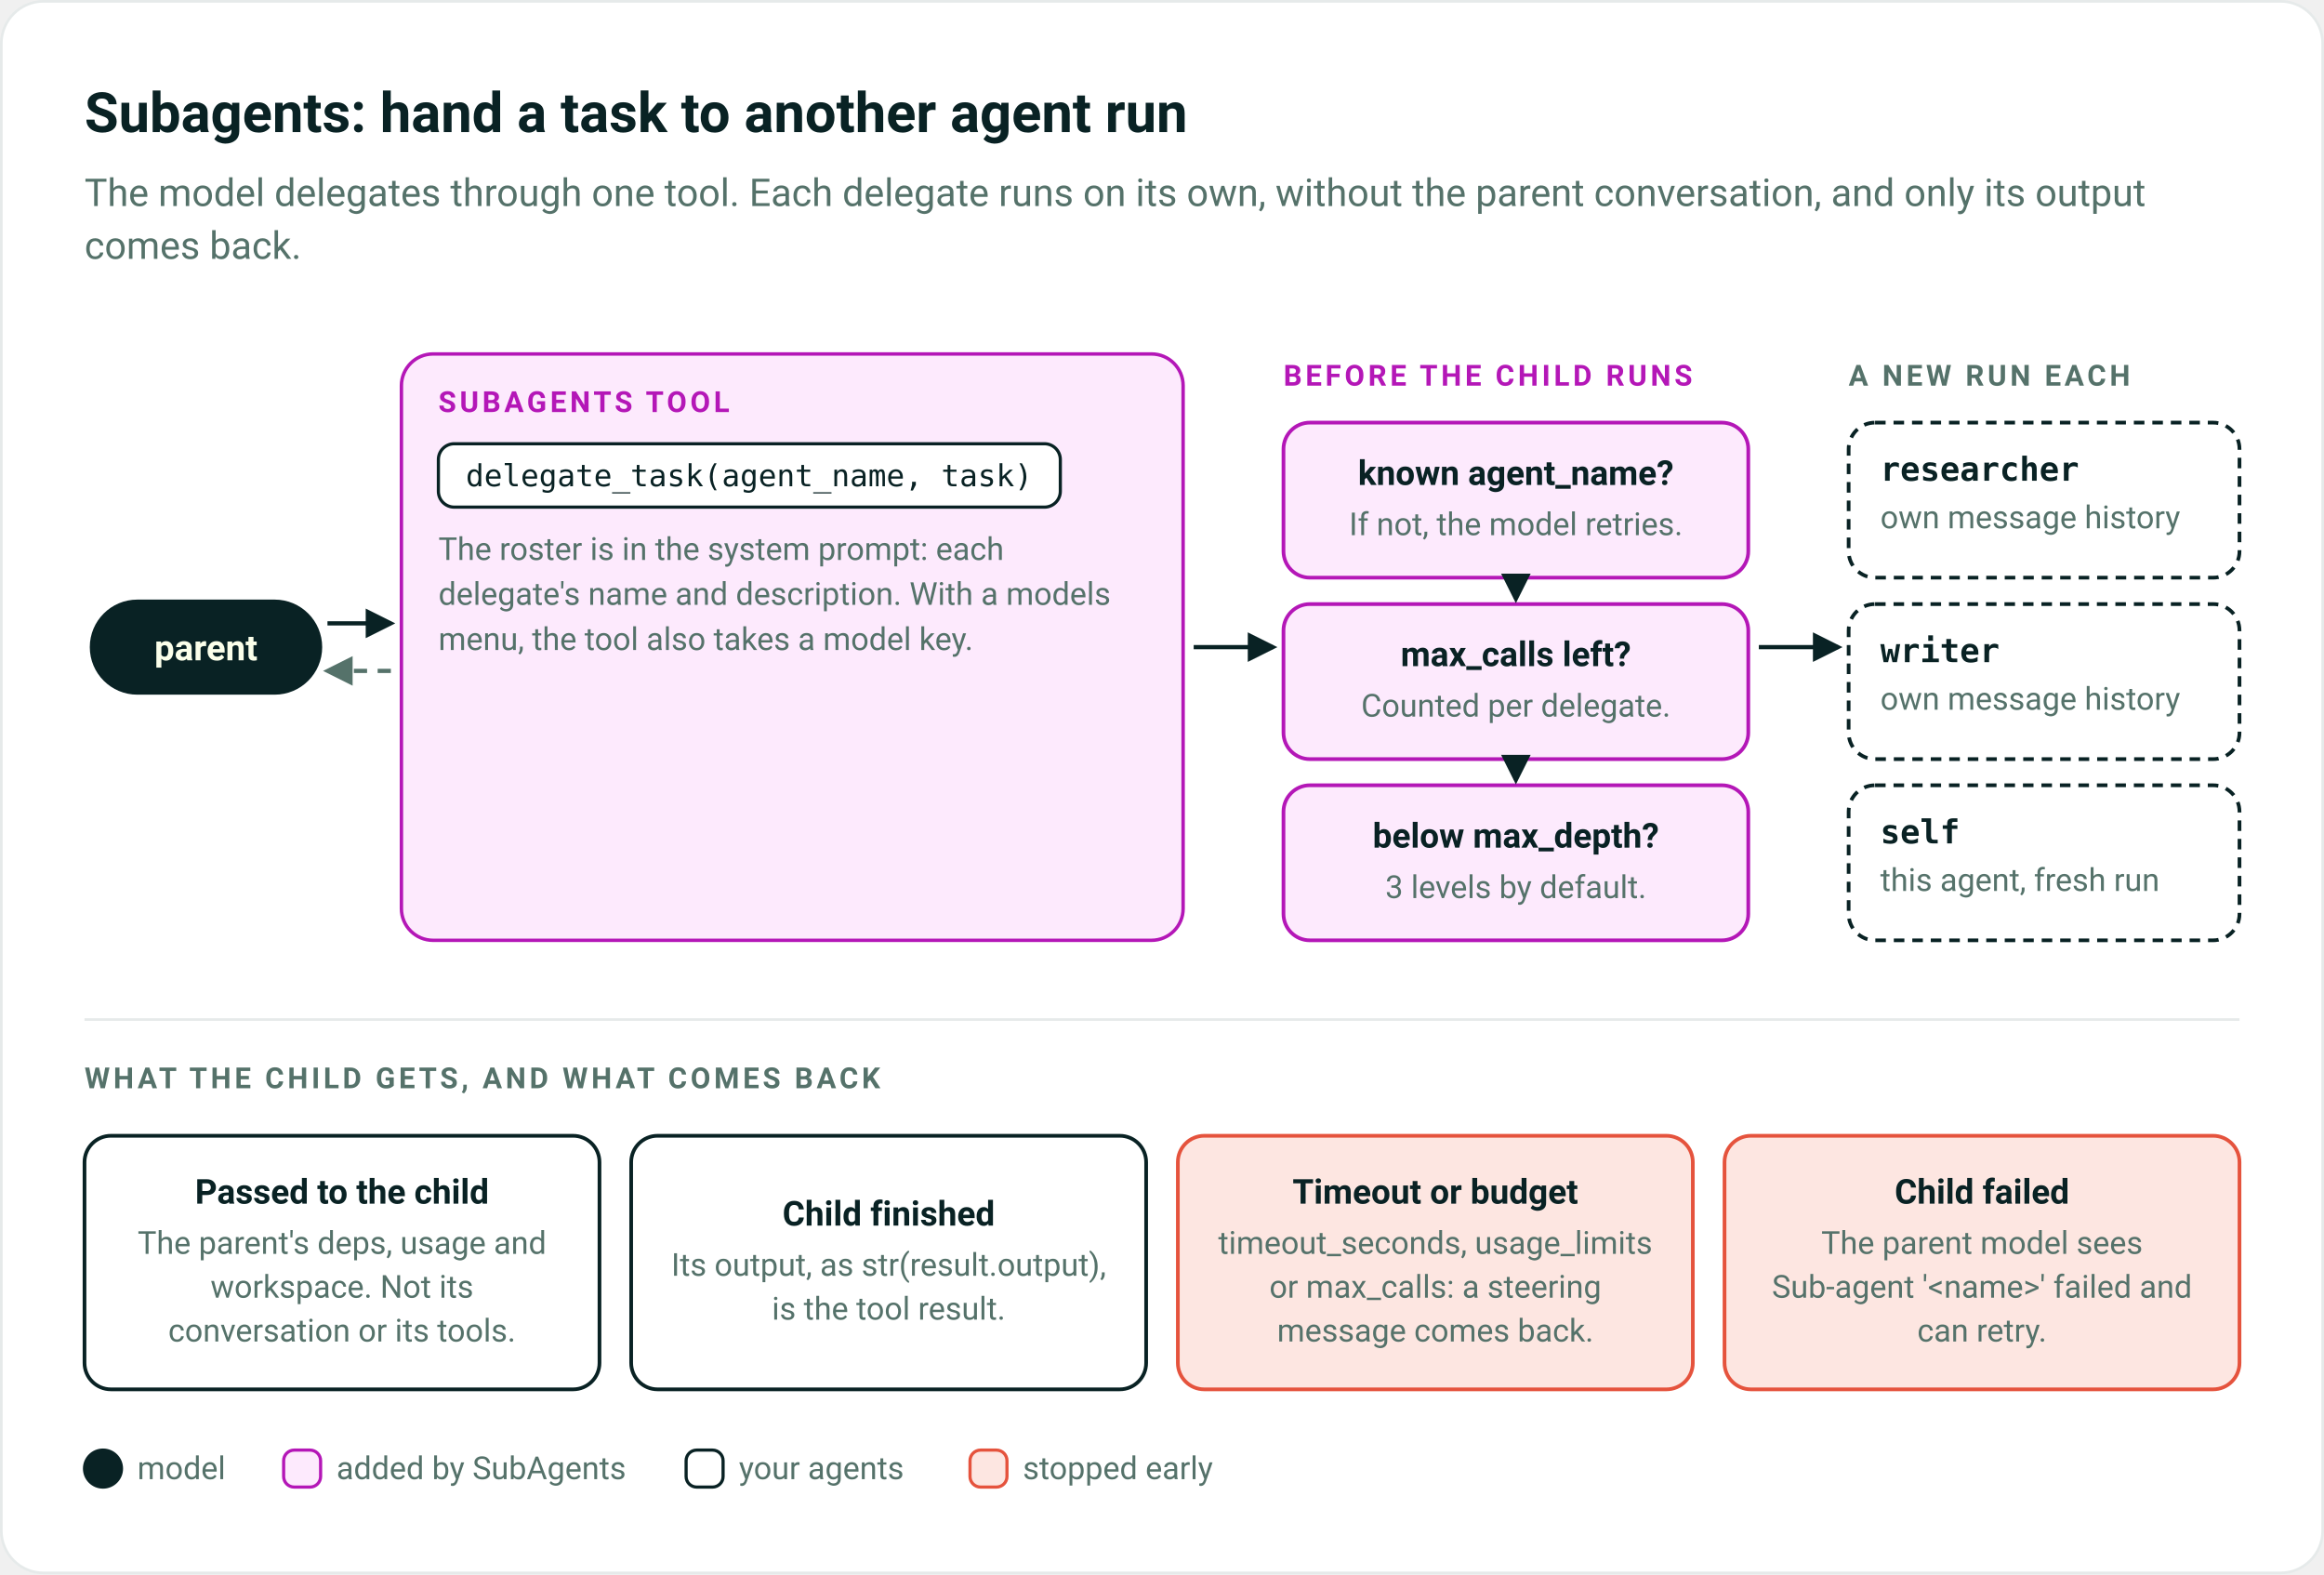
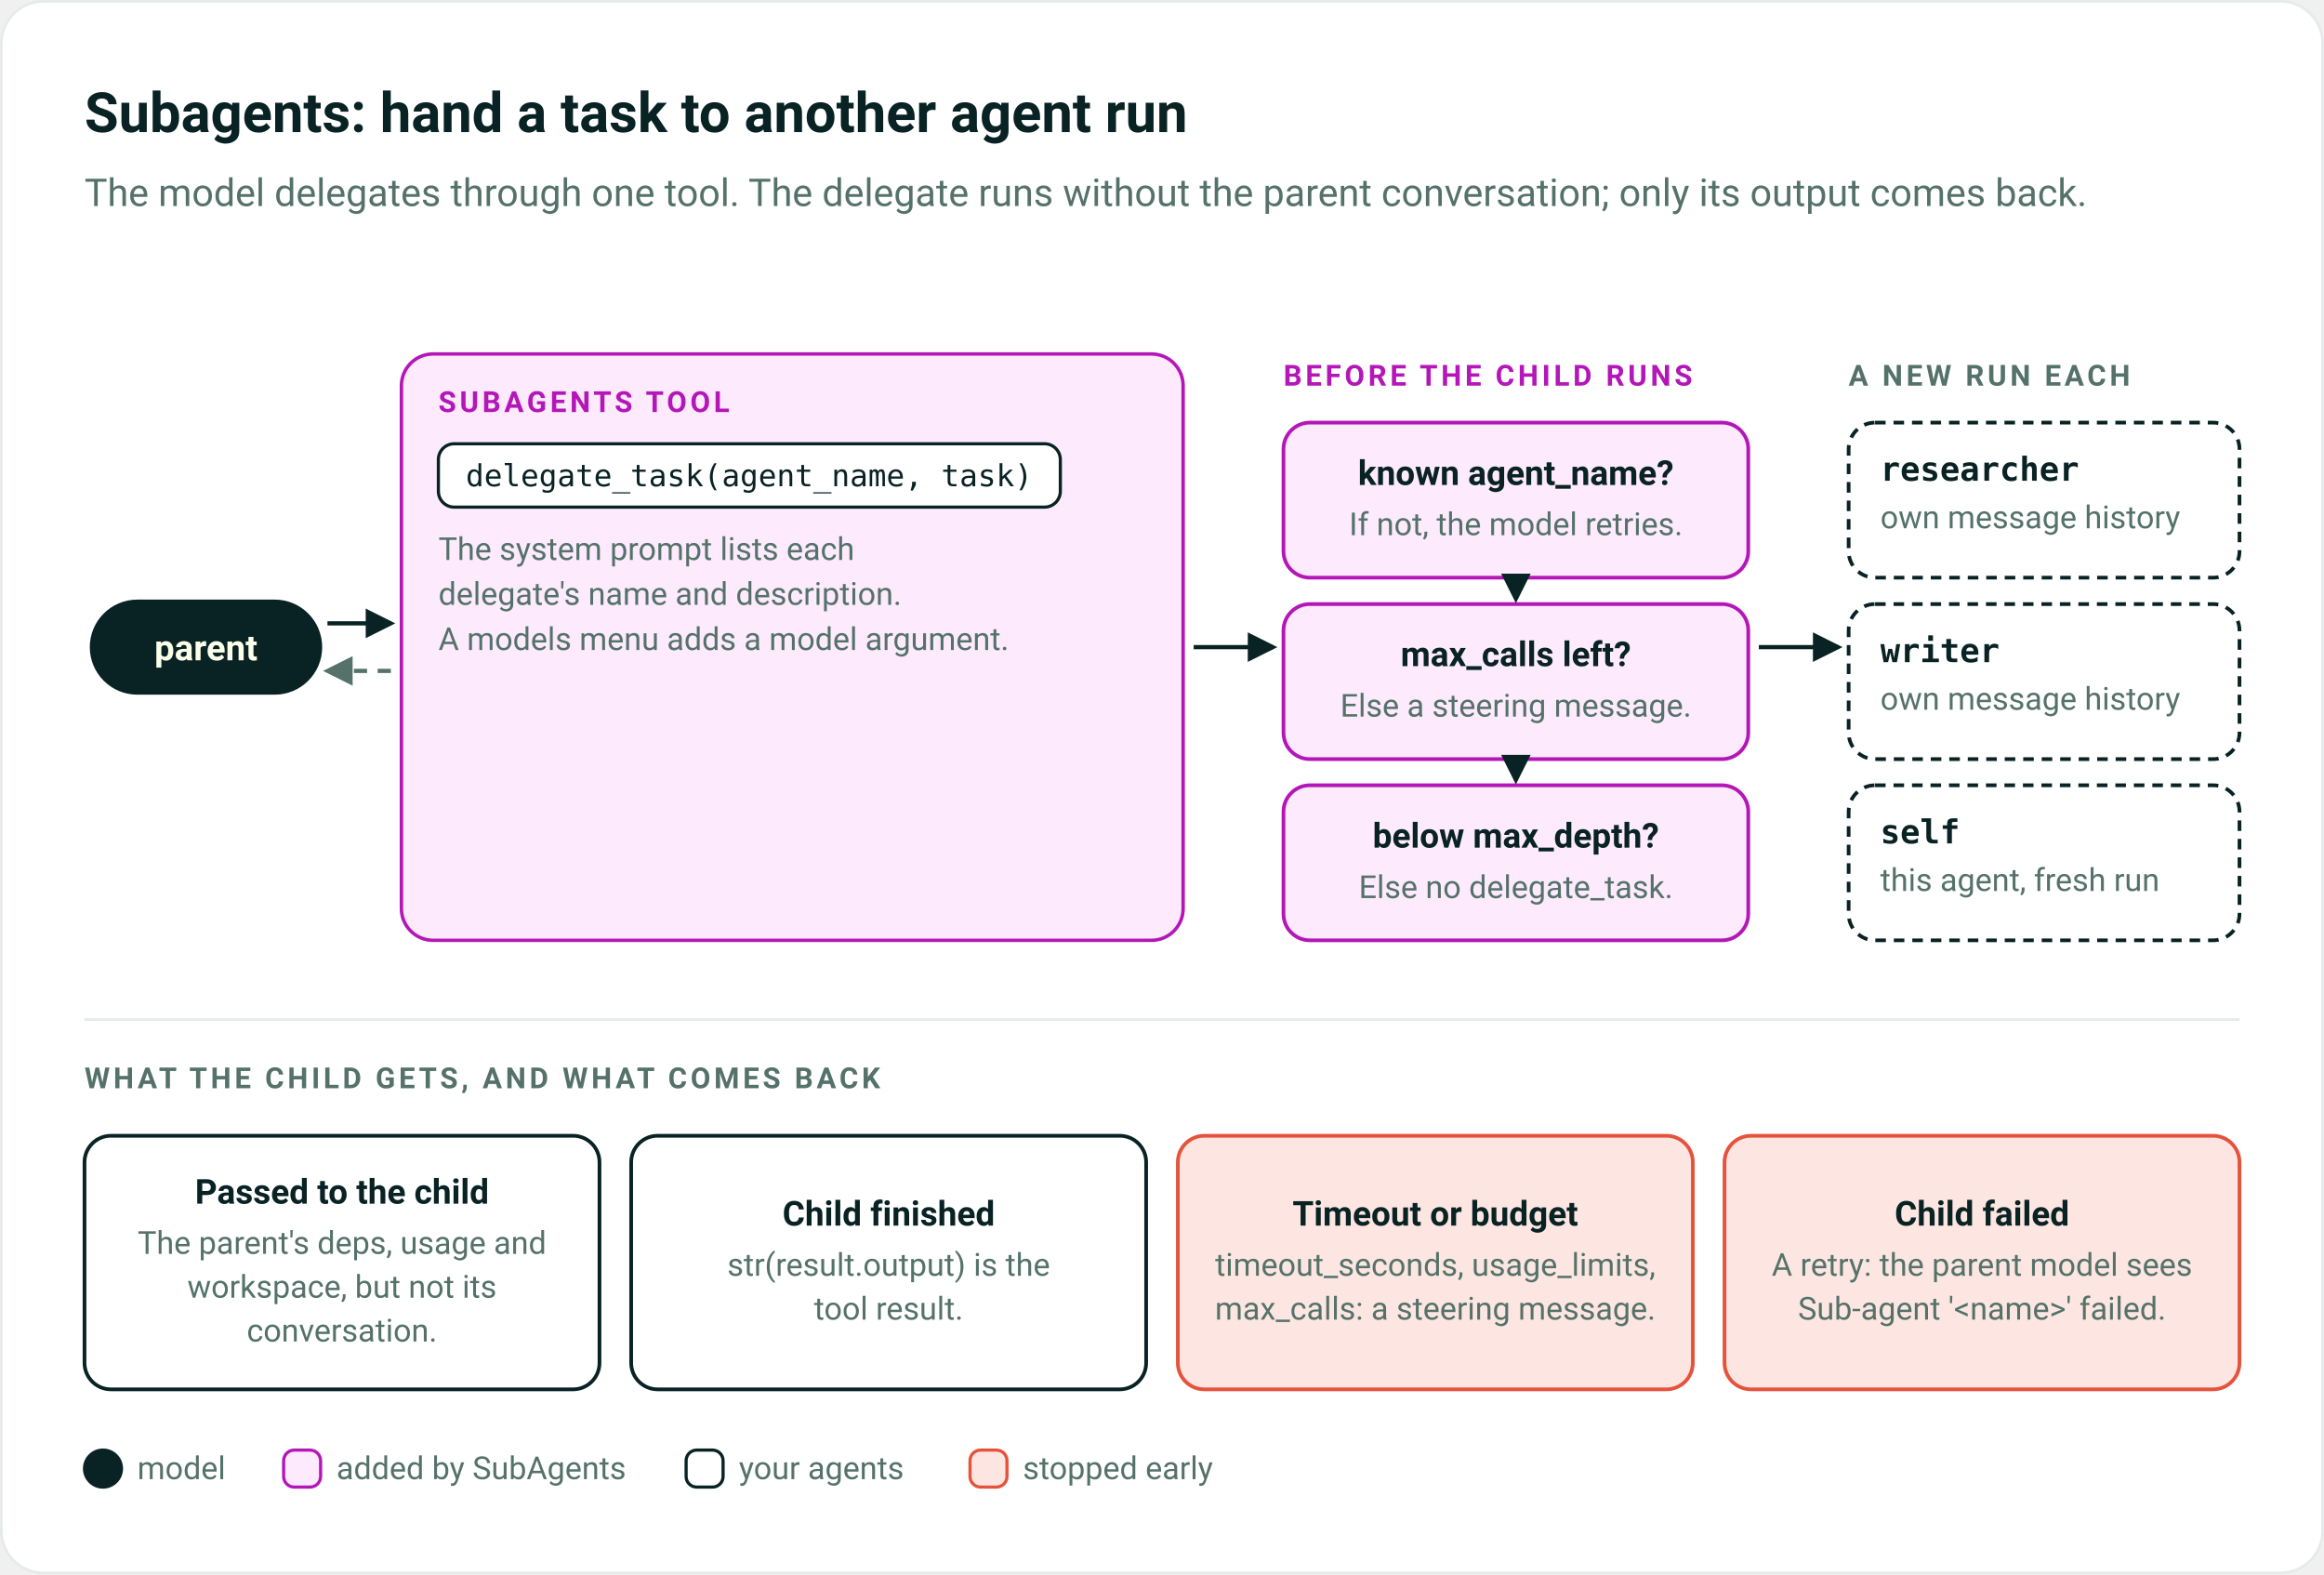
<svg xmlns="http://www.w3.org/2000/svg" width="880" height="596" viewBox="0 0 880 596" role="img" aria-labelledby="t d">
  <defs>
    <marker id="ai" viewBox="0 0 10 10" refX="8.5" refY="5" markerWidth="7" markerHeight="7" orient="auto-start-reverse">
      <path d="M0 0L10 5L0 10z" fill="#092224" />
    </marker>
    <marker id="am" viewBox="0 0 10 10" refX="8.5" refY="5" markerWidth="7" markerHeight="7" orient="auto-start-reverse">
      <path d="M0 0L10 5L0 10z" fill="#55726A" />
    </marker>
    <marker id="al" viewBox="0 0 10 10" refX="8.5" refY="5" markerWidth="7" markerHeight="7" orient="auto-start-reverse">
      <path d="M0 0L10 5L0 10z" fill="#B417B7" />
    </marker>
    <marker id="al2" viewBox="0 0 10 10" refX="8.5" refY="5" markerWidth="7" markerHeight="7" orient="auto-start-reverse">
      <path d="M0 0L10 5L0 10z" fill="#E520E9" />
    </marker>
    <marker id="ap" viewBox="0 0 10 10" refX="8.5" refY="5" markerWidth="7" markerHeight="7" orient="auto-start-reverse">
      <path d="M0 0L10 5L0 10z" fill="#7B57E8" />
    </marker>
    <marker id="aa" viewBox="0 0 10 10" refX="8.5" refY="5" markerWidth="7" markerHeight="7" orient="auto-start-reverse">
      <path d="M0 0L10 5L0 10z" fill="#0E9C86" />
    </marker>
    <marker id="ac" viewBox="0 0 10 10" refX="8.5" refY="5" markerWidth="7" markerHeight="7" orient="auto-start-reverse">
      <path d="M0 0L10 5L0 10z" fill="#E5533D" />
    </marker>
    <marker id="af" viewBox="0 0 10 10" refX="8.5" refY="5" markerWidth="7" markerHeight="7" orient="auto-start-reverse">
      <path d="M0 0L10 5L0 10z" fill="#8FA8A3" />
    </marker>
    <marker id="ao" viewBox="0 0 10 10" refX="8.5" refY="5" markerWidth="7" markerHeight="7" orient="auto-start-reverse">
      <path d="M0 0L10 5L0 10z" fill="#97998B" />
    </marker>
  </defs>
  <rect x="0.5" y="0.5" width="879" height="595" rx="16" fill="#FFFFFF" stroke="#E6EAEA" />
  <text x="32" y="50" font-size="21" fill="#092224" text-anchor="start" font-weight="700" font-family="ui-sans-serif, system-ui, -apple-system, 'Segoe UI', Roboto, Helvetica, Arial, sans-serif">Subagents: hand a task to another agent run</text>
-   <text x="32" y="78" font-size="14.5" fill="#55726A" text-anchor="start" font-weight="400" font-family="ui-sans-serif, system-ui, -apple-system, 'Segoe UI', Roboto, Helvetica, Arial, sans-serif">The model delegates through one tool. Each delegate runs on its own, without the parent conversation, and only its output</text>
-   <text x="32" y="98" font-size="14.5" fill="#55726A" text-anchor="start" font-weight="400" font-family="ui-sans-serif, system-ui, -apple-system, 'Segoe UI', Roboto, Helvetica, Arial, sans-serif">comes back.</text>
+   <text x="32" y="78" font-size="14.5" fill="#55726A" text-anchor="start" font-weight="400" font-family="ui-sans-serif, system-ui, -apple-system, 'Segoe UI', Roboto, Helvetica, Arial, sans-serif">The model delegates through one tool. The delegate runs without the parent conversation; only its output comes back.</text>
  <rect x="152" y="134" width="296" height="222" rx="12" fill="#FDEAFD" stroke="#B417B7" stroke-width="1.3" />
  <text letter-spacing="1.3" x="166" y="156" font-size="11" fill="#B417B7" text-anchor="start" font-weight="700" font-family="ui-sans-serif, system-ui, -apple-system, 'Segoe UI', Roboto, Helvetica, Arial, sans-serif">SUBAGENTS TOOL</text>
  <rect x="166" y="168" width="235.5" height="24" rx="6" fill="#FFFFFF" stroke="#092224" stroke-width="1.2" />
  <text x="283.7" y="184.1" font-size="11.5" fill="#092224" text-anchor="middle" font-weight="500" font-family="ui-monospace, 'SF Mono', Menlo, Consolas, monospace">delegate_task(agent_name, task)</text>
-   <text x="166" y="212" font-size="12" fill="#55726A" text-anchor="start" font-weight="400" font-family="ui-sans-serif, system-ui, -apple-system, 'Segoe UI', Roboto, Helvetica, Arial, sans-serif">The roster is in the system prompt: each</text>
-   <text x="166" y="229" font-size="12" fill="#55726A" text-anchor="start" font-weight="400" font-family="ui-sans-serif, system-ui, -apple-system, 'Segoe UI', Roboto, Helvetica, Arial, sans-serif">delegate's name and description. With a models</text>
-   <text x="166" y="246.1" font-size="12" fill="#55726A" text-anchor="start" font-weight="400" font-family="ui-sans-serif, system-ui, -apple-system, 'Segoe UI', Roboto, Helvetica, Arial, sans-serif">menu, the tool also takes a model key.</text>
+   <text x="166" y="212" font-size="12" fill="#55726A" text-anchor="start" font-weight="400" font-family="ui-sans-serif, system-ui, -apple-system, 'Segoe UI', Roboto, Helvetica, Arial, sans-serif">The system prompt lists each</text>
+   <text x="166" y="229" font-size="12" fill="#55726A" text-anchor="start" font-weight="400" font-family="ui-sans-serif, system-ui, -apple-system, 'Segoe UI', Roboto, Helvetica, Arial, sans-serif">delegate's name and description.</text>
+   <text x="166" y="246.1" font-size="12" fill="#55726A" text-anchor="start" font-weight="400" font-family="ui-sans-serif, system-ui, -apple-system, 'Segoe UI', Roboto, Helvetica, Arial, sans-serif">A models menu adds a model argument.</text>
  <rect x="34" y="227" width="88" height="36" rx="18" fill="#092224" />
  <text x="78" y="250" font-size="13.5" fill="#FBFFEA" text-anchor="middle" font-weight="700" font-family="ui-sans-serif, system-ui, -apple-system, 'Segoe UI', Roboto, Helvetica, Arial, sans-serif">parent</text>
  <line x1="124" y1="236" x2="148" y2="236" stroke="#092224" stroke-width="1.6" marker-end="url(#ai)" />
  <line x1="148" y1="254" x2="124" y2="254" stroke="#55726A" stroke-width="1.6" stroke-dasharray="5 4" marker-end="url(#am)" />
  <text letter-spacing="1.3" x="486" y="146" font-size="11" fill="#B417B7" text-anchor="start" font-weight="700" font-family="ui-sans-serif, system-ui, -apple-system, 'Segoe UI', Roboto, Helvetica, Arial, sans-serif">BEFORE THE CHILD RUNS</text>
  <rect x="486" y="160" width="176" height="58.7" rx="10" fill="#FDEAFD" stroke="#B417B7" stroke-width="1.4" />
  <text x="574" y="183.6" font-size="13" fill="#092224" text-anchor="middle" font-weight="600" font-family="ui-sans-serif, system-ui, -apple-system, 'Segoe UI', Roboto, Helvetica, Arial, sans-serif">known agent_name?</text>
  <text x="574" y="202.6" font-size="12" fill="#55726A" text-anchor="middle" font-weight="400" font-family="ui-sans-serif, system-ui, -apple-system, 'Segoe UI', Roboto, Helvetica, Arial, sans-serif">If not, the model retries.</text>
  <rect x="486" y="228.7" width="176" height="58.7" rx="10" fill="#FDEAFD" stroke="#B417B7" stroke-width="1.4" />
  <text x="574" y="252.2" font-size="13" fill="#092224" text-anchor="middle" font-weight="600" font-family="ui-sans-serif, system-ui, -apple-system, 'Segoe UI', Roboto, Helvetica, Arial, sans-serif">max_calls left?</text>
-   <text x="574" y="271.3" font-size="12" fill="#55726A" text-anchor="middle" font-weight="400" font-family="ui-sans-serif, system-ui, -apple-system, 'Segoe UI', Roboto, Helvetica, Arial, sans-serif">Counted per delegate.</text>
+   <text x="574" y="271.3" font-size="12" fill="#55726A" text-anchor="middle" font-weight="400" font-family="ui-sans-serif, system-ui, -apple-system, 'Segoe UI', Roboto, Helvetica, Arial, sans-serif">Else a steering message.</text>
  <line x1="574" y1="218.7" x2="574" y2="226.7" stroke="#092224" stroke-width="1.6" marker-end="url(#ai)" />
  <rect x="486" y="297.3" width="176" height="58.7" rx="10" fill="#FDEAFD" stroke="#B417B7" stroke-width="1.4" />
  <text x="574" y="320.9" font-size="13" fill="#092224" text-anchor="middle" font-weight="600" font-family="ui-sans-serif, system-ui, -apple-system, 'Segoe UI', Roboto, Helvetica, Arial, sans-serif">below max_depth?</text>
-   <text x="574" y="340" font-size="12" fill="#55726A" text-anchor="middle" font-weight="400" font-family="ui-sans-serif, system-ui, -apple-system, 'Segoe UI', Roboto, Helvetica, Arial, sans-serif">3 levels by default.</text>
+   <text x="574" y="340" font-size="12" fill="#55726A" text-anchor="middle" font-weight="400" font-family="ui-sans-serif, system-ui, -apple-system, 'Segoe UI', Roboto, Helvetica, Arial, sans-serif">Else no delegate_task.</text>
  <line x1="574" y1="287.3" x2="574" y2="295.3" stroke="#092224" stroke-width="1.6" marker-end="url(#ai)" />
  <line x1="452" y1="245" x2="482" y2="245" stroke="#092224" stroke-width="1.6" marker-end="url(#ai)" />
  <text letter-spacing="1.3" x="700" y="146" font-size="11" fill="#55726A" text-anchor="start" font-weight="700" font-family="ui-sans-serif, system-ui, -apple-system, 'Segoe UI', Roboto, Helvetica, Arial, sans-serif">A NEW RUN EACH</text>
  <rect x="700" y="160" width="148" height="58.7" rx="10" fill="#FFFFFF" stroke="#092224" stroke-width="1.4" stroke-dasharray="4 3" />
  <text x="712" y="182" font-size="12.5" fill="#092224" text-anchor="start" font-weight="600" font-family="ui-monospace, 'SF Mono', Menlo, Consolas, monospace">researcher</text>
  <text x="712" y="200" font-size="12" fill="#55726A" text-anchor="start" font-weight="400" font-family="ui-sans-serif, system-ui, -apple-system, 'Segoe UI', Roboto, Helvetica, Arial, sans-serif">own message history</text>
  <rect x="700" y="228.7" width="148" height="58.7" rx="10" fill="#FFFFFF" stroke="#092224" stroke-width="1.4" stroke-dasharray="4 3" />
  <text x="712" y="250.7" font-size="12.5" fill="#092224" text-anchor="start" font-weight="600" font-family="ui-monospace, 'SF Mono', Menlo, Consolas, monospace">writer</text>
  <text x="712" y="268.7" font-size="12" fill="#55726A" text-anchor="start" font-weight="400" font-family="ui-sans-serif, system-ui, -apple-system, 'Segoe UI', Roboto, Helvetica, Arial, sans-serif">own message history</text>
  <rect x="700" y="297.3" width="148" height="58.7" rx="10" fill="#FFFFFF" stroke="#092224" stroke-width="1.4" stroke-dasharray="4 3" />
  <text x="712" y="319.3" font-size="12.5" fill="#092224" text-anchor="start" font-weight="600" font-family="ui-monospace, 'SF Mono', Menlo, Consolas, monospace">self</text>
  <text x="712" y="337.3" font-size="12" fill="#55726A" text-anchor="start" font-weight="400" font-family="ui-sans-serif, system-ui, -apple-system, 'Segoe UI', Roboto, Helvetica, Arial, sans-serif">this agent, fresh run</text>
  <line x1="666" y1="245" x2="696" y2="245" stroke="#092224" stroke-width="1.6" marker-end="url(#ai)" />
  <line x1="32" y1="386" x2="848" y2="386" stroke="#E6EAEA" stroke-width="1" />
  <text letter-spacing="1.3" x="32" y="412" font-size="11" fill="#55726A" text-anchor="start" font-weight="700" font-family="ui-sans-serif, system-ui, -apple-system, 'Segoe UI', Roboto, Helvetica, Arial, sans-serif">WHAT THE CHILD GETS, AND WHAT COMES BACK</text>
  <rect x="32" y="430" width="195" height="96" rx="10" fill="#FFFFFF" stroke="#092224" stroke-width="1.4" />
  <text x="129.5" y="455.7" font-size="13" fill="#092224" text-anchor="middle" font-weight="600" font-family="ui-sans-serif, system-ui, -apple-system, 'Segoe UI', Roboto, Helvetica, Arial, sans-serif">Passed to the child</text>
  <text x="129.5" y="474.7" font-size="12" fill="#55726A" text-anchor="middle" font-weight="400" font-family="ui-sans-serif, system-ui, -apple-system, 'Segoe UI', Roboto, Helvetica, Arial, sans-serif">The parent's deps, usage and</text>
-   <text x="129.5" y="491.3" font-size="12" fill="#55726A" text-anchor="middle" font-weight="400" font-family="ui-sans-serif, system-ui, -apple-system, 'Segoe UI', Roboto, Helvetica, Arial, sans-serif">workspace. Not its</text>
-   <text x="129.5" y="507.9" font-size="12" fill="#55726A" text-anchor="middle" font-weight="400" font-family="ui-sans-serif, system-ui, -apple-system, 'Segoe UI', Roboto, Helvetica, Arial, sans-serif">conversation or its tools.</text>
+   <text x="129.5" y="491.3" font-size="12" fill="#55726A" text-anchor="middle" font-weight="400" font-family="ui-sans-serif, system-ui, -apple-system, 'Segoe UI', Roboto, Helvetica, Arial, sans-serif">workspace, but not its</text>
+   <text x="129.5" y="507.9" font-size="12" fill="#55726A" text-anchor="middle" font-weight="400" font-family="ui-sans-serif, system-ui, -apple-system, 'Segoe UI', Roboto, Helvetica, Arial, sans-serif">conversation.</text>
  <rect x="239" y="430" width="195" height="96" rx="10" fill="#FFFFFF" stroke="#092224" stroke-width="1.4" />
  <text x="336.5" y="464" font-size="13" fill="#092224" text-anchor="middle" font-weight="600" font-family="ui-sans-serif, system-ui, -apple-system, 'Segoe UI', Roboto, Helvetica, Arial, sans-serif">Child finished</text>
-   <text x="336.5" y="483" font-size="12" fill="#55726A" text-anchor="middle" font-weight="400" font-family="ui-sans-serif, system-ui, -apple-system, 'Segoe UI', Roboto, Helvetica, Arial, sans-serif">Its output, as str(result.output),</text>
-   <text x="336.5" y="499.6" font-size="12" fill="#55726A" text-anchor="middle" font-weight="400" font-family="ui-sans-serif, system-ui, -apple-system, 'Segoe UI', Roboto, Helvetica, Arial, sans-serif">is the tool result.</text>
+   <text x="336.5" y="483" font-size="12" fill="#55726A" text-anchor="middle" font-weight="400" font-family="ui-sans-serif, system-ui, -apple-system, 'Segoe UI', Roboto, Helvetica, Arial, sans-serif">str(result.output) is the</text>
+   <text x="336.5" y="499.6" font-size="12" fill="#55726A" text-anchor="middle" font-weight="400" font-family="ui-sans-serif, system-ui, -apple-system, 'Segoe UI', Roboto, Helvetica, Arial, sans-serif">tool result.</text>
  <rect x="446" y="430" width="195" height="96" rx="10" fill="#FDE6E1" stroke="#E5533D" stroke-width="1.4" />
-   <text x="543.5" y="455.7" font-size="13" fill="#092224" text-anchor="middle" font-weight="600" font-family="ui-sans-serif, system-ui, -apple-system, 'Segoe UI', Roboto, Helvetica, Arial, sans-serif">Timeout or budget</text>
-   <text x="543.5" y="474.7" font-size="12" fill="#55726A" text-anchor="middle" font-weight="400" font-family="ui-sans-serif, system-ui, -apple-system, 'Segoe UI', Roboto, Helvetica, Arial, sans-serif">timeout_seconds, usage_limits</text>
-   <text x="543.5" y="491.3" font-size="12" fill="#55726A" text-anchor="middle" font-weight="400" font-family="ui-sans-serif, system-ui, -apple-system, 'Segoe UI', Roboto, Helvetica, Arial, sans-serif">or max_calls: a steering</text>
-   <text x="543.5" y="507.9" font-size="12" fill="#55726A" text-anchor="middle" font-weight="400" font-family="ui-sans-serif, system-ui, -apple-system, 'Segoe UI', Roboto, Helvetica, Arial, sans-serif">message comes back.</text>
+   <text x="543.5" y="464" font-size="13" fill="#092224" text-anchor="middle" font-weight="600" font-family="ui-sans-serif, system-ui, -apple-system, 'Segoe UI', Roboto, Helvetica, Arial, sans-serif">Timeout or budget</text>
+   <text x="543.5" y="483" font-size="12" fill="#55726A" text-anchor="middle" font-weight="400" font-family="ui-sans-serif, system-ui, -apple-system, 'Segoe UI', Roboto, Helvetica, Arial, sans-serif">timeout_seconds, usage_limits,</text>
+   <text x="543.5" y="499.6" font-size="12" fill="#55726A" text-anchor="middle" font-weight="400" font-family="ui-sans-serif, system-ui, -apple-system, 'Segoe UI', Roboto, Helvetica, Arial, sans-serif">max_calls: a steering message.</text>
  <rect x="653" y="430" width="195" height="96" rx="10" fill="#FDE6E1" stroke="#E5533D" stroke-width="1.4" />
-   <text x="750.5" y="455.7" font-size="13" fill="#092224" text-anchor="middle" font-weight="600" font-family="ui-sans-serif, system-ui, -apple-system, 'Segoe UI', Roboto, Helvetica, Arial, sans-serif">Child failed</text>
-   <text x="750.5" y="474.7" font-size="12" fill="#55726A" text-anchor="middle" font-weight="400" font-family="ui-sans-serif, system-ui, -apple-system, 'Segoe UI', Roboto, Helvetica, Arial, sans-serif">The parent model sees</text>
-   <text x="750.5" y="491.3" font-size="12" fill="#55726A" text-anchor="middle" font-weight="400" font-family="ui-sans-serif, system-ui, -apple-system, 'Segoe UI', Roboto, Helvetica, Arial, sans-serif">Sub-agent '&lt;name&gt;' failed and</text>
-   <text x="750.5" y="507.9" font-size="12" fill="#55726A" text-anchor="middle" font-weight="400" font-family="ui-sans-serif, system-ui, -apple-system, 'Segoe UI', Roboto, Helvetica, Arial, sans-serif">can retry.</text>
+   <text x="750.5" y="464" font-size="13" fill="#092224" text-anchor="middle" font-weight="600" font-family="ui-sans-serif, system-ui, -apple-system, 'Segoe UI', Roboto, Helvetica, Arial, sans-serif">Child failed</text>
+   <text x="750.5" y="483" font-size="12" fill="#55726A" text-anchor="middle" font-weight="400" font-family="ui-sans-serif, system-ui, -apple-system, 'Segoe UI', Roboto, Helvetica, Arial, sans-serif">A retry: the parent model sees</text>
+   <text x="750.5" y="499.6" font-size="12" fill="#55726A" text-anchor="middle" font-weight="400" font-family="ui-sans-serif, system-ui, -apple-system, 'Segoe UI', Roboto, Helvetica, Arial, sans-serif">Sub-agent '&lt;name&gt;' failed.</text>
  <rect x="32" y="549" width="14" height="14" rx="7" fill="#092224" stroke="#092224" stroke-width="1.2" />
  <text x="52" y="560" font-size="12" fill="#55726A" text-anchor="start" font-weight="400" font-family="ui-sans-serif, system-ui, -apple-system, 'Segoe UI', Roboto, Helvetica, Arial, sans-serif">model</text>
  <rect x="107.4" y="549" width="14" height="14" rx="4" fill="#FDEAFD" stroke="#B417B7" stroke-width="1.2" />
  <text x="127.4" y="560" font-size="12" fill="#55726A" text-anchor="start" font-weight="400" font-family="ui-sans-serif, system-ui, -apple-system, 'Segoe UI', Roboto, Helvetica, Arial, sans-serif">added by SubAgents</text>
  <rect x="259.8" y="549" width="14" height="14" rx="4" fill="#FFFFFF" stroke="#092224" stroke-width="1.2" />
  <text x="279.8" y="560" font-size="12" fill="#55726A" text-anchor="start" font-weight="400" font-family="ui-sans-serif, system-ui, -apple-system, 'Segoe UI', Roboto, Helvetica, Arial, sans-serif">your agents</text>
  <rect x="367.3" y="549" width="14" height="14" rx="4" fill="#FDE6E1" stroke="#E5533D" stroke-width="1.2" />
  <text x="387.3" y="560" font-size="12" fill="#55726A" text-anchor="start" font-weight="400" font-family="ui-sans-serif, system-ui, -apple-system, 'Segoe UI', Roboto, Helvetica, Arial, sans-serif">stopped early</text>
</svg>
